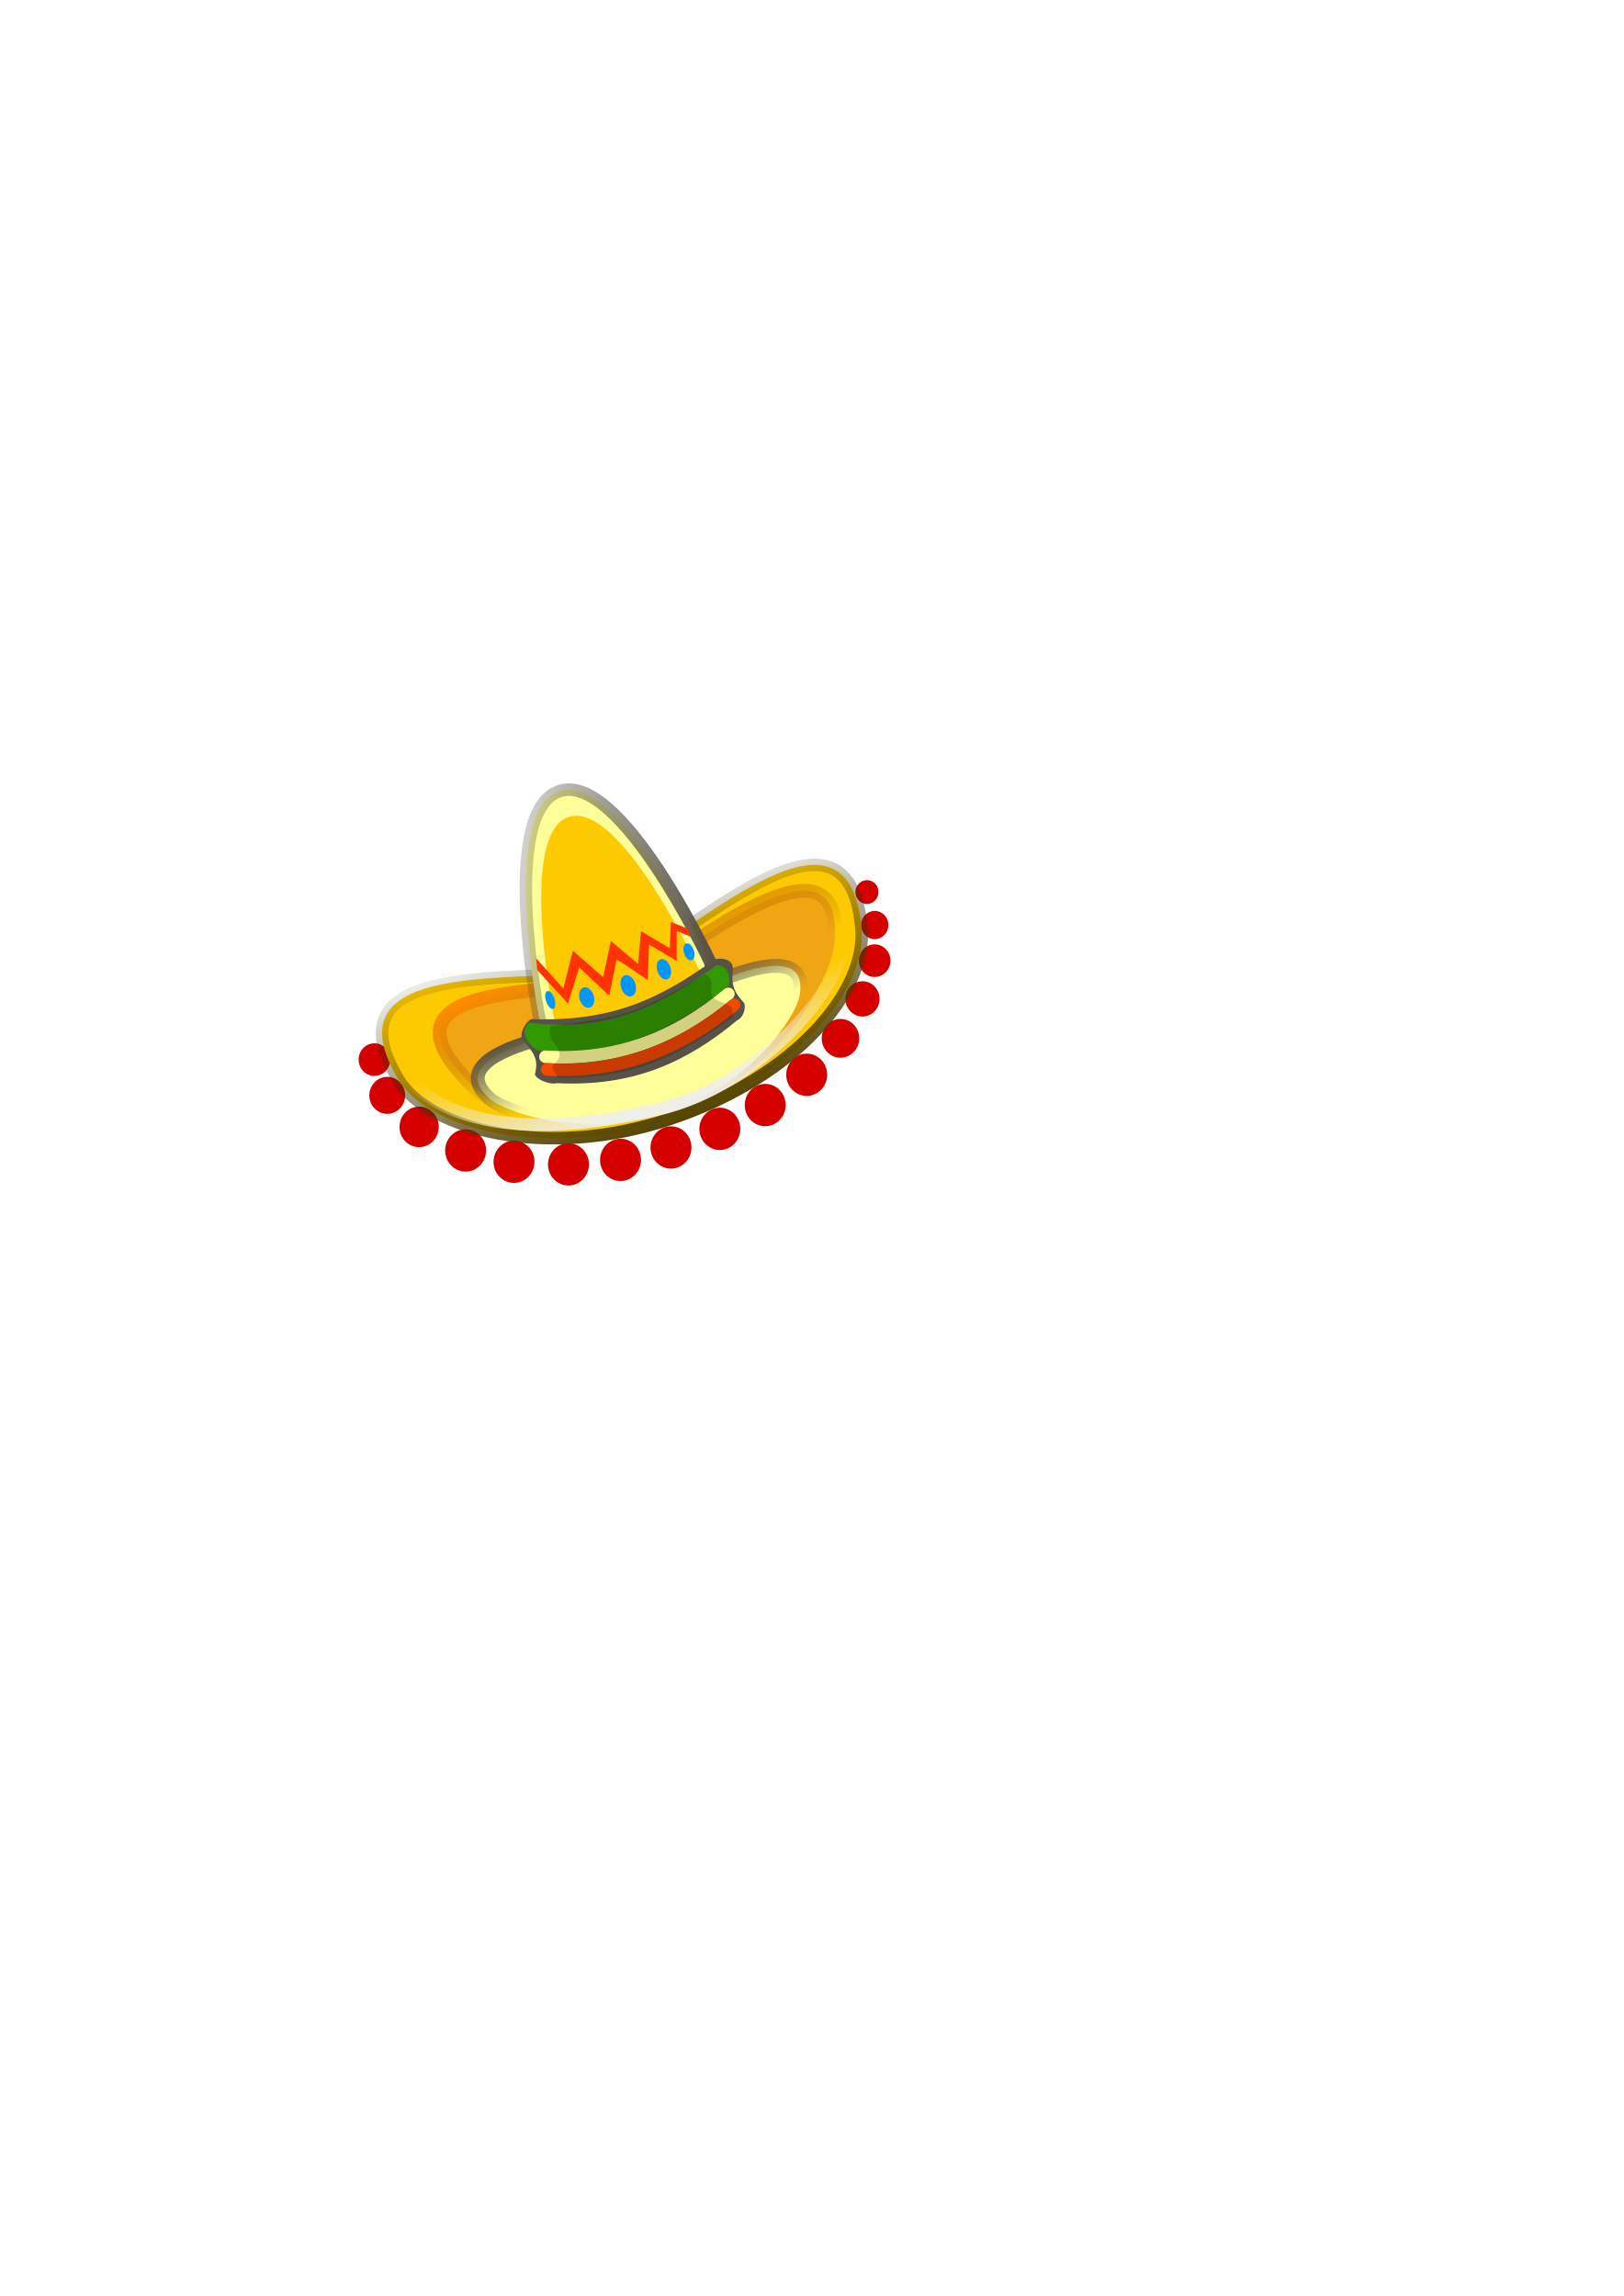
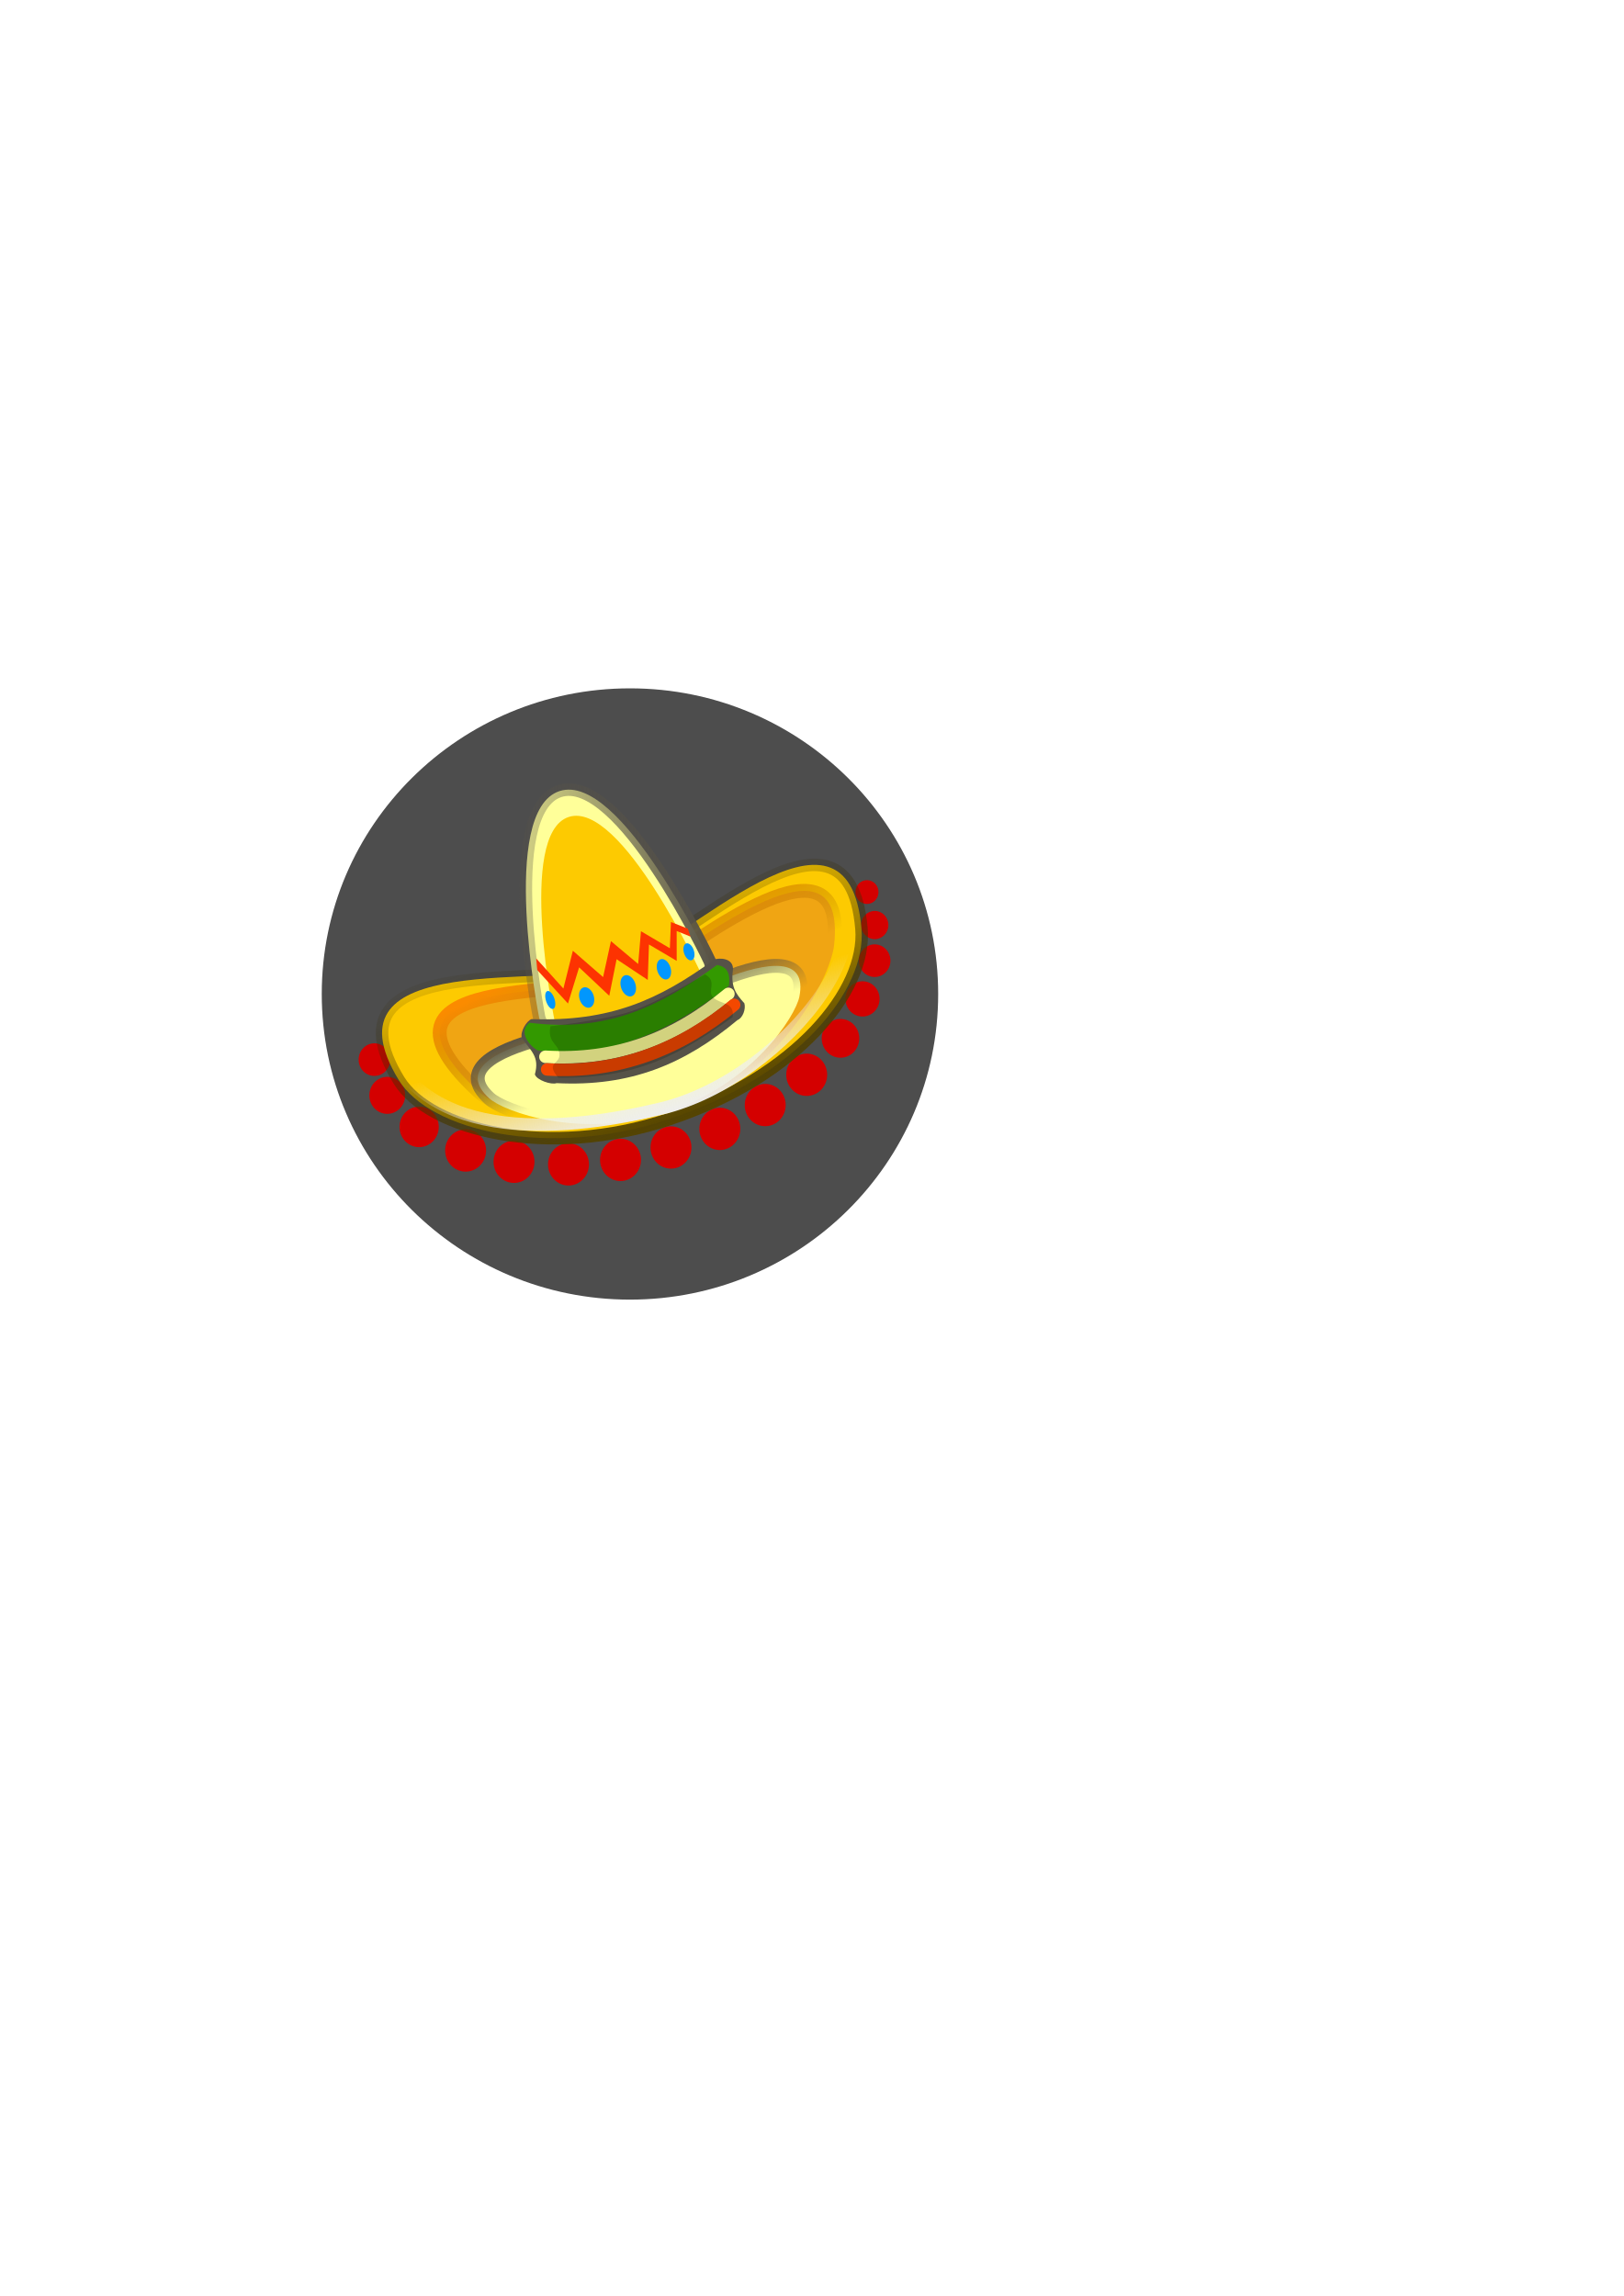
<svg xmlns="http://www.w3.org/2000/svg" xmlns:xlink="http://www.w3.org/1999/xlink" id="svg2613" version="1.1" viewBox="0 0 210 297" height="297mm" width="210mm">
  <defs id="defs2607">
    <radialGradient id="radialGradient5097" gradientUnits="userSpaceOnUse" cy="41.173" cx="23.226" gradientTransform="matrix(1.56609,-0.3761714,0.08961068,0.3025671,44.16311,143.1662)" r="19.562">
      <stop id="stop2867" offset="0" />
      <stop id="stop2869" stop-opacity="0" offset="1" />
    </radialGradient>
    <linearGradient id="linearGradient3281" y2="9.567" gradientUnits="userSpaceOnUse" y1="26.968" x2="18.005" x1="24.543">
      <stop id="stop4801" stop-color="#540" offset="0" />
      <stop id="stop4803" stop-color="#2b2200" stop-opacity="0" offset="1" />
    </linearGradient>
    <linearGradient xlink:href="#linearGradient4955" id="linearGradient1089" gradientUnits="userSpaceOnUse" gradientTransform="matrix(0.77435,-0.20654,0.20505,0.76879,7.9761,21.116)" x1="15.731" y1="-7.261" x2="17.917" y2="2.697" />
    <linearGradient id="linearGradient4955" x1="15.731" gradientUnits="userSpaceOnUse" y1="-7.261" gradientTransform="matrix(0.77435,-0.20654,0.20505,0.76879,7.9761,21.116)" x2="17.917" y2="2.697">
      <stop id="stop4690" stop-color="#fb8b00" offset="0" />
      <stop id="stop4692" stop-color="#986601" stop-opacity="0" offset="1" />
    </linearGradient>
    <linearGradient id="linearGradient3289" y2="11.386" gradientUnits="userSpaceOnUse" y1="12.649" x2="6.417" x1="27.262">
      <stop id="stop3285" stop-color="#565248" offset="0" />
      <stop id="stop3287" stop-color="#565248" stop-opacity="0" offset="1" />
    </linearGradient>
    <linearGradient id="linearGradient4957" x1="23.45" gradientUnits="userSpaceOnUse" y1="19.523" gradientTransform="matrix(0.86898,-0.3655,0.3655,0.86898,-7.9493,8.537)" x2="23.574" y2="25.477">
      <stop id="stop4658" stop-color="#565248" offset="0" />
      <stop id="stop4660" stop-color="#565248" stop-opacity="0" offset="1" />
    </linearGradient>
    <linearGradient id="linearGradient4959" x1="29.849" gradientUnits="userSpaceOnUse" y1="31.564" gradientTransform="matrix(0.82042,-0.21882,0.21882,0.82042,-4.1756,5.8937)" x2="29.574" y2="22.322">
      <stop id="stop4648" stop-color="#eee" offset="0" />
      <stop id="stop4650" stop-color="#eee" stop-opacity="0" offset="1" />
    </linearGradient>
  </defs>
  <g id="layer1">
+     <ellipse style="fill:#4d4d4d;fill-opacity:1;stroke:none;stroke-width:0.19;stroke-linejoin:bevel" id="path85" cx="81.476" cy="128.577" rx="39.862" ry="39.536" />
    <g transform="matrix(1.689155,0,0,1.688564,46.65226,99.60012)" id="g4917">
      <path d="m 91.08,15.2 c 0,0.578 -0.468,1.046 -1.046,1.046 -0.578,0 -1.046,-0.468 -1.046,-1.046 0,-0.578 0.468,-1.046 1.046,-1.046 0.578,0 1.046,0.468 1.046,1.046 z" fill="#980101" transform="matrix(0.83999,-0.27512,0.2748,0.83902,-57.699,34.483)" id="path4066" />
      <g fill="#d40000" transform="matrix(0.97002,0.01497,-0.015471,1.0025,0.97493,-0.32021)" id="g4891">
        <path d="m -21.106,37.447 c 0,0.893 -0.724,1.616 -1.616,1.616 -0.893,0 -1.616,-0.724 -1.616,-1.616 0,-0.893 0.724,-1.616 1.616,-1.616 0.893,0 1.616,0.724 1.616,1.616 z" transform="translate(38.6,-7.2256)" id="path4827-7" />
        <path d="m -21.106,37.447 c 0,0.893 -0.724,1.616 -1.616,1.616 -0.893,0 -1.616,-0.724 -1.616,-1.616 0,-0.893 0.724,-1.616 1.616,-1.616 0.893,0 1.616,0.724 1.616,1.616 z" transform="translate(42.701,-7.6289)" id="path4829-2" />
        <path d="m -21.106,37.447 c 0,0.893 -0.724,1.616 -1.616,1.616 -0.893,0 -1.616,-0.724 -1.616,-1.616 0,-0.893 0.724,-1.616 1.616,-1.616 0.893,0 1.616,0.724 1.616,1.616 z" transform="translate(46.667,-8.6373)" id="path4831-5" />
        <path d="m -21.106,37.447 c 0,0.893 -0.724,1.616 -1.616,1.616 -0.893,0 -1.616,-0.724 -1.616,-1.616 0,-0.893 0.724,-1.616 1.616,-1.616 0.893,0 1.616,0.724 1.616,1.616 z" transform="translate(50.499,-10.116)" id="path4833-3" />
        <path d="m -21.106,37.447 c 0,0.893 -0.724,1.616 -1.616,1.616 -0.893,0 -1.616,-0.724 -1.616,-1.616 0,-0.893 0.724,-1.616 1.616,-1.616 0.893,0 1.616,0.724 1.616,1.616 z" transform="translate(54.052,-11.989)" id="path4835-8" />
        <path d="m -21.106,37.447 c 0,0.893 -0.724,1.616 -1.616,1.616 -0.893,0 -1.616,-0.724 -1.616,-1.616 0,-0.893 0.724,-1.616 1.616,-1.616 0.893,0 1.616,0.724 1.616,1.616 z" transform="translate(57.289,-14.352)" id="path4837-1" />
        <path d="m -21.106,37.447 c 0,0.893 -0.724,1.616 -1.616,1.616 -0.893,0 -1.616,-0.724 -1.616,-1.616 0,-0.893 0.724,-1.616 1.616,-1.616 0.893,0 1.616,0.724 1.616,1.616 z" transform="matrix(0.91681,0,0,0.91681,58.02,-14.06)" id="path4839-8" />
        <path d="m -21.106,37.447 c 0,0.893 -0.724,1.616 -1.616,1.616 -0.893,0 -1.616,-0.724 -1.616,-1.616 0,-0.893 0.724,-1.616 1.616,-1.616 0.893,0 1.616,0.724 1.616,1.616 z" transform="matrix(0.83362,0,0,0.83362,57.82,-13.984)" id="path4841" />
        <path d="m -21.106,37.447 c 0,0.893 -0.724,1.616 -1.616,1.616 -0.893,0 -1.616,-0.724 -1.616,-1.616 0,-0.893 0.724,-1.616 1.616,-1.616 0.893,0 1.616,0.724 1.616,1.616 z" transform="matrix(0.77123,0,0,0.77123,57.315,-14.582)" id="path4843-7" />
        <path d="m -21.106,37.447 c 0,0.893 -0.724,1.616 -1.616,1.616 -0.893,0 -1.616,-0.724 -1.616,-1.616 0,-0.893 0.724,-1.616 1.616,-1.616 0.893,0 1.616,0.724 1.616,1.616 z" transform="matrix(0.66724,0,0,0.66724,54.914,-13.41)" id="path4845-4" />
        <path d="m -21.106,37.447 c 0,0.893 -0.724,1.616 -1.616,1.616 -0.893,0 -1.616,-0.724 -1.616,-1.616 0,-0.893 0.724,-1.616 1.616,-1.616 0.893,0 1.616,0.724 1.616,1.616 z" transform="matrix(0.56326,0,0,0.56326,51.898,-12.028)" id="path4847" />
        <path d="m -21.106,37.447 c 0,0.893 -0.724,1.616 -1.616,1.616 -0.893,0 -1.616,-0.724 -1.616,-1.616 0,-0.893 0.724,-1.616 1.616,-1.616 0.893,0 1.616,0.724 1.616,1.616 z" transform="translate(34.297,-7.36)" id="path4849" />
        <path d="m -21.106,37.447 c 0,0.893 -0.724,1.616 -1.616,1.616 -0.893,0 -1.616,-0.724 -1.616,-1.616 0,-0.893 0.724,-1.616 1.616,-1.616 0.893,0 1.616,0.724 1.616,1.616 z" transform="translate(30.465,-8.1667)" id="path4851" />
        <path d="m -21.106,37.447 c 0,0.893 -0.724,1.616 -1.616,1.616 -0.893,0 -1.616,-0.724 -1.616,-1.616 0,-0.893 0.724,-1.616 1.616,-1.616 0.893,0 1.616,0.724 1.616,1.616 z" transform="matrix(0.95841,0,0,0.95841,25.823,-8.3571)" id="path4853" />
        <path d="m -21.106,37.447 c 0,0.893 -0.724,1.616 -1.616,1.616 -0.893,0 -1.616,-0.724 -1.616,-1.616 0,-0.893 0.724,-1.616 1.616,-1.616 0.893,0 1.616,0.724 1.616,1.616 z" transform="matrix(0.87522,0,0,0.87522,21.378,-7.6137)" id="path4855" />
        <path d="m -21.106,37.447 c 0,0.893 -0.724,1.616 -1.616,1.616 -0.893,0 -1.616,-0.724 -1.616,-1.616 0,-0.893 0.724,-1.616 1.616,-1.616 0.893,0 1.616,0.724 1.616,1.616 z" transform="matrix(0.77123,0,0,0.77123,17.959,-6.433)" id="path4857" />
      </g>
      <path d="M 19.696,15.108 C 24.771,13.446 37.336,0.339 38.342,12.162 38.743,16.878 33.396,23.494 23.631,26.749 14.312,29.855 5.264,27.603 2.919,23.764 -3.264,13.637 14.621,16.771 19.696,15.108 Z" fill="#fdca01" stroke-width="0.957" stroke="url(#linearGradient3281)" id="path4088" style="stroke:url(#linearGradient3281)" />
      <path d="M 21.905,15.596 C 25.979,12.995 37.262,4.083 36.245,13.437 36.006,15.632 32.471,23.189 24.7,25.869 16.929,28.55 10.538,26.046 8.956,24.571 -1.303,15.001 18.605,17.702 21.905,15.596 Z" fill="#f0a513" stroke-width="1.062" stroke="url(#linearGradient4955)" id="path4684" style="stroke:url(#linearGradient1089)" />
      <path d="m 26.749,14.702 c 1.662,5.075 -11.422,9.361 -13.084,4.285 0,0 -3.118,-15.837 1.556,-17.368 4.673,-1.53 11.529,13.082 11.529,13.082 z" fill="#ffff99" stroke-width="0.957" stroke="url(#linearGradient3289)" id="path4094-7" style="stroke:url(#linearGradient3289)" />
      <path d="m 21.074,19.315 c 0,0 13.782,-8.23 12.511,-1.935 -0.298,1.478 -3.572,6.688 -10.128,8.836 C 16.9,28.364 10.956,26.172 9.842,25.157 5.093,20.833 21.074,19.315 21.074,19.315 Z" fill="#ffff99" stroke-width="1.062" stroke="url(#linearGradient4957)" id="path4096" style="stroke:url(#linearGradient4957)" />
      <path d="m 26.079,15.639 c 1.515,4.625 -9.7,8.298 -11.215,3.673 0,0 -2.942,-14.4 1.063,-15.712 4.005,-1.311 10.152,12.039 10.152,12.039 z" fill="#fdca01" id="path4086" />
      <path d="m 13.076,19.085 c 5.999,0.216 9.749,-1.465 13.988,-4.561 0.398,-0.146 1.442,-0.126 1.44,0.716 -0.175,1.342 0.161,1.848 0.871,2.632 0.13,0.444 -0.129,1.14 -0.527,1.286 -4.084,3.406 -8.219,5.116 -13.851,4.833 -0.398,0.146 -1.53,-0.228 -1.661,-0.672 0.375,-1.392 -0.313,-1.767 -1.003,-2.809 -0.13,-0.444 0.346,-1.279 0.744,-1.425 z" fill="#565248" id="rect4098" />
      <g id="g4865">
        <path fill="#339900" d="m 12.917,19.362 c -0.91,0.699 0.058,1.833 0.64,2.121 5.371,0.798 10.539,-1.675 14.637,-4.95 0.107,-0.829 -0.051,-1.466 -0.915,-1.591 -4.435,3.223 -8.474,5.175 -14.363,4.419 z" id="path4859" />
        <path fill="none" stroke-width="0.957px" stroke-linecap="round" stroke="#ffff99" d="m 14.142,21.97 c 5.423,0.324 9.896,-1.391 14.01,-4.817" stroke-linejoin="round" id="path4861" />
      </g>
      <path d="m 449.76,-29.153 c 0,7.597 -2.41,13.756 -5.383,13.756 -2.973,0 -5.383,-6.159 -5.383,-13.756 0,-7.597 2.41,-13.756 5.383,-13.756 2.973,0 5.383,6.159 5.383,13.756 z" fill="#0197fd" transform="matrix(0.058721,-0.019233,0.016223,0.049533,-11.107,27.609)" id="path4103" />
      <path d="m 486.84,-20.181 c 0,7.267 -4.017,13.158 -8.971,13.158 -4.955,0 -8.971,-5.891 -8.971,-13.158 0,-7.267 4.017,-13.158 8.971,-13.158 4.955,0 8.971,5.891 8.971,13.158 z" fill="#0197fd" transform="matrix(0.058721,-0.019233,0.019091,0.058288,-10.375,27.797)" id="path4105" />
      <path d="m 523.92,-18.985 c 0,8.588 -3.213,15.55 -7.177,15.55 -3.964,0 -7.177,-6.962 -7.177,-15.55 0,-8.588 3.213,-15.55 7.177,-15.55 3.964,0 7.177,6.962 7.177,15.55 z" fill="#0197fd" transform="matrix(0.075038,-0.024577,0.016829,0.051383,-17.972,30.208)" id="path4107" />
      <path d="m 568.18,-26.162 c 0,7.267 -3.749,13.158 -8.373,13.158 -4.624,0 -8.373,-5.891 -8.373,-13.158 0,-7.267 3.749,-13.158 8.373,-13.158 4.624,0 8.373,5.891 8.373,13.158 z" fill="#0197fd" transform="matrix(0.058721,-0.019233,0.019091,0.058288,-9.1569,27.559)" id="path4109" />
      <path d="m 602.87,-45.301 c 0,5.285 -1.874,9.569 -4.187,9.569 -2.312,0 -4.187,-4.284 -4.187,-9.569 0,-5.285 1.874,-9.569 4.187,-9.569 2.312,0 4.187,4.284 4.187,9.569 z" fill="#0197fd" transform="matrix(0.088351,-0.028937,0.022036,0.067279,-26.763,34.304)" id="path4111" />
      <path fill="#fd3301" d="m 15.871,17.888 0.852,-2.767 2.309,2.178 0.561,-2.802 2.386,1.587 0.092,-2.715 2.123,1.254 -0.002,-2.287 1.059,0.43 -0.21,-0.61 -1.288,-0.509 -0.082,2.011 -2.212,-1.305 -0.215,2.509 -2.084,-1.751 -0.601,2.756 -2.315,-2.019 -0.726,2.897 -2.084,-2.311 0.086,0.897 2.348,2.558 z" id="path4113" />
      <path fill="none" stroke-width="0.957px" stroke-linecap="round" stroke="url(#linearGradient4959)" d="m 1.642,20.173 c 2.906,8.965 14.848,7.339 21.386,5.759 9.512,-2.286 19.3,-14.785 11.287,-18.371" stroke-linejoin="round" id="path4644" style="stroke:url(#linearGradient4959)" />
      <path fill="none" stroke-width="0.957px" stroke-linecap="round" stroke="#f44800" d="m 14.275,22.942 c 5.423,0.324 10.205,-1.524 14.319,-4.95" stroke-linejoin="round" id="path4863" />
      <path d="m 14.522,19.637 c -0.222,1.268 0.562,1.282 0.687,2.038 0.151,0.917 -1.134,0.64 -0.085,1.902 6.199,0.068 9.391,-1.85 13.356,-4.64 0.156,-1.216 -0.909,-0.929 -1.505,-1.53 -0.466,-0.47 0.353,-1.243 -0.611,-1.745 0,0 -3.658,2.158 -5.648,2.826 -1.994,0.67 -6.193,1.148 -6.193,1.148 z" fill-opacity="0.177" id="path4129-3" />
    </g>
  </g>
</svg>
